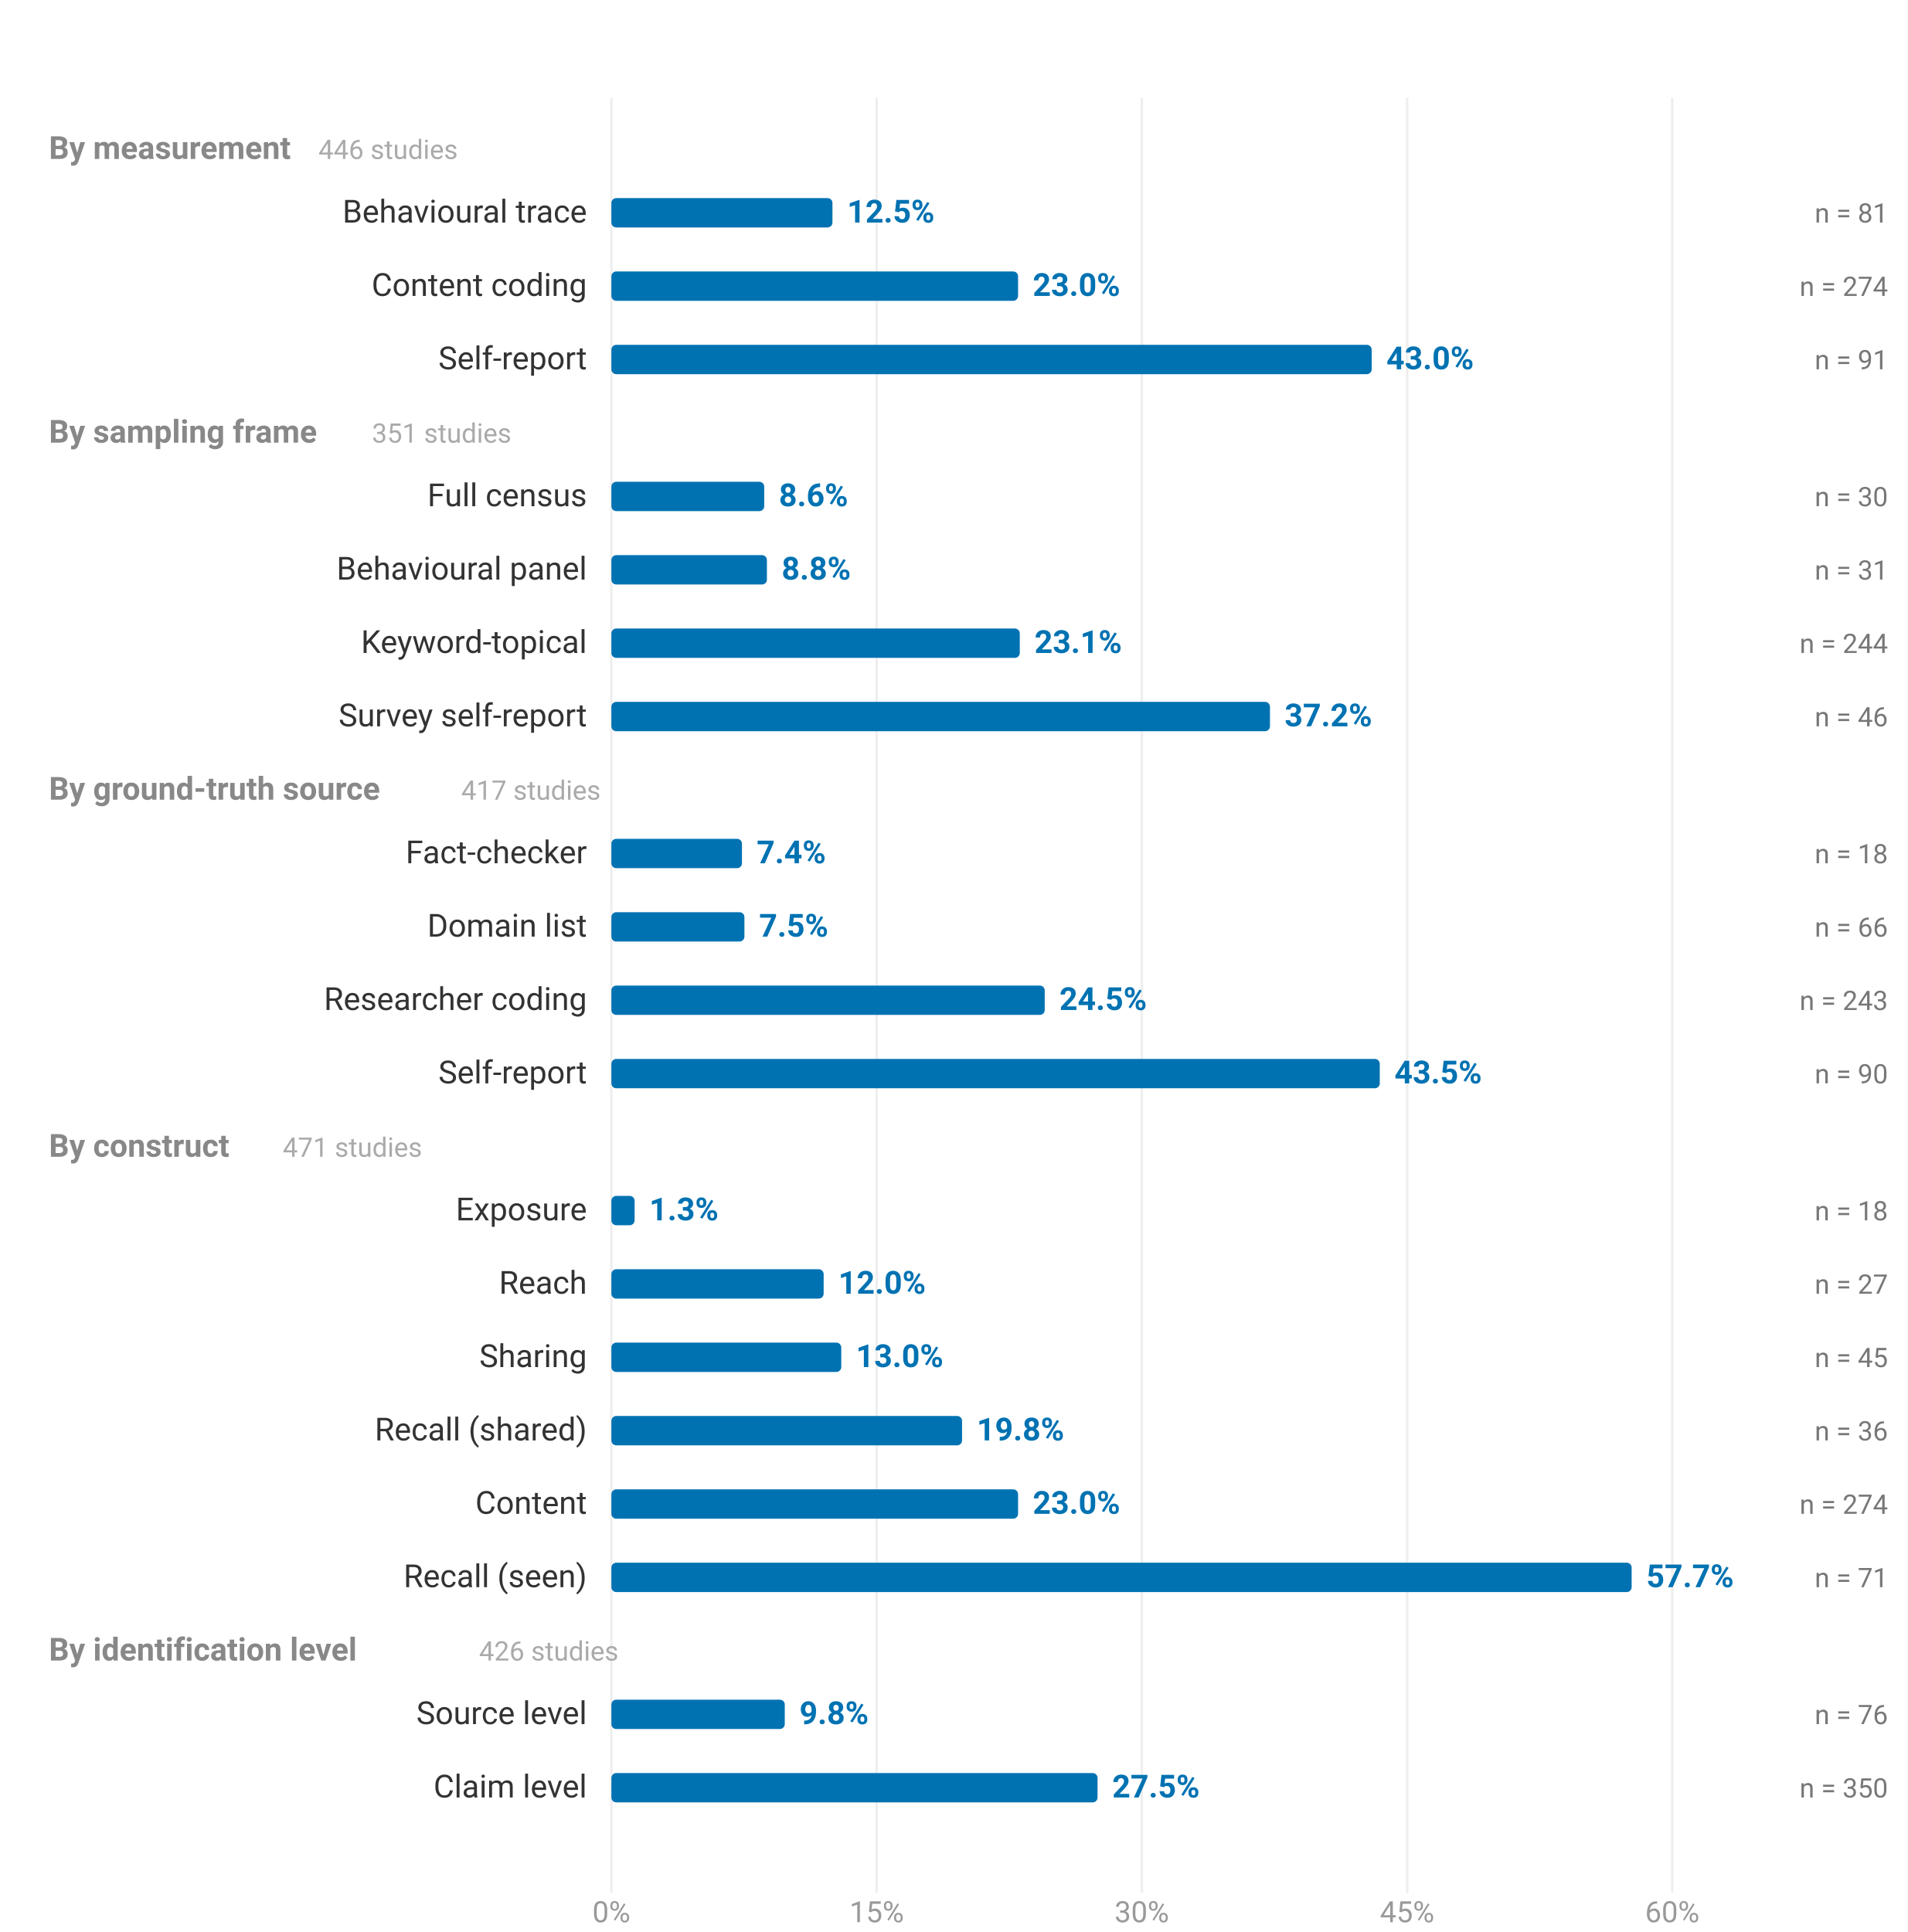
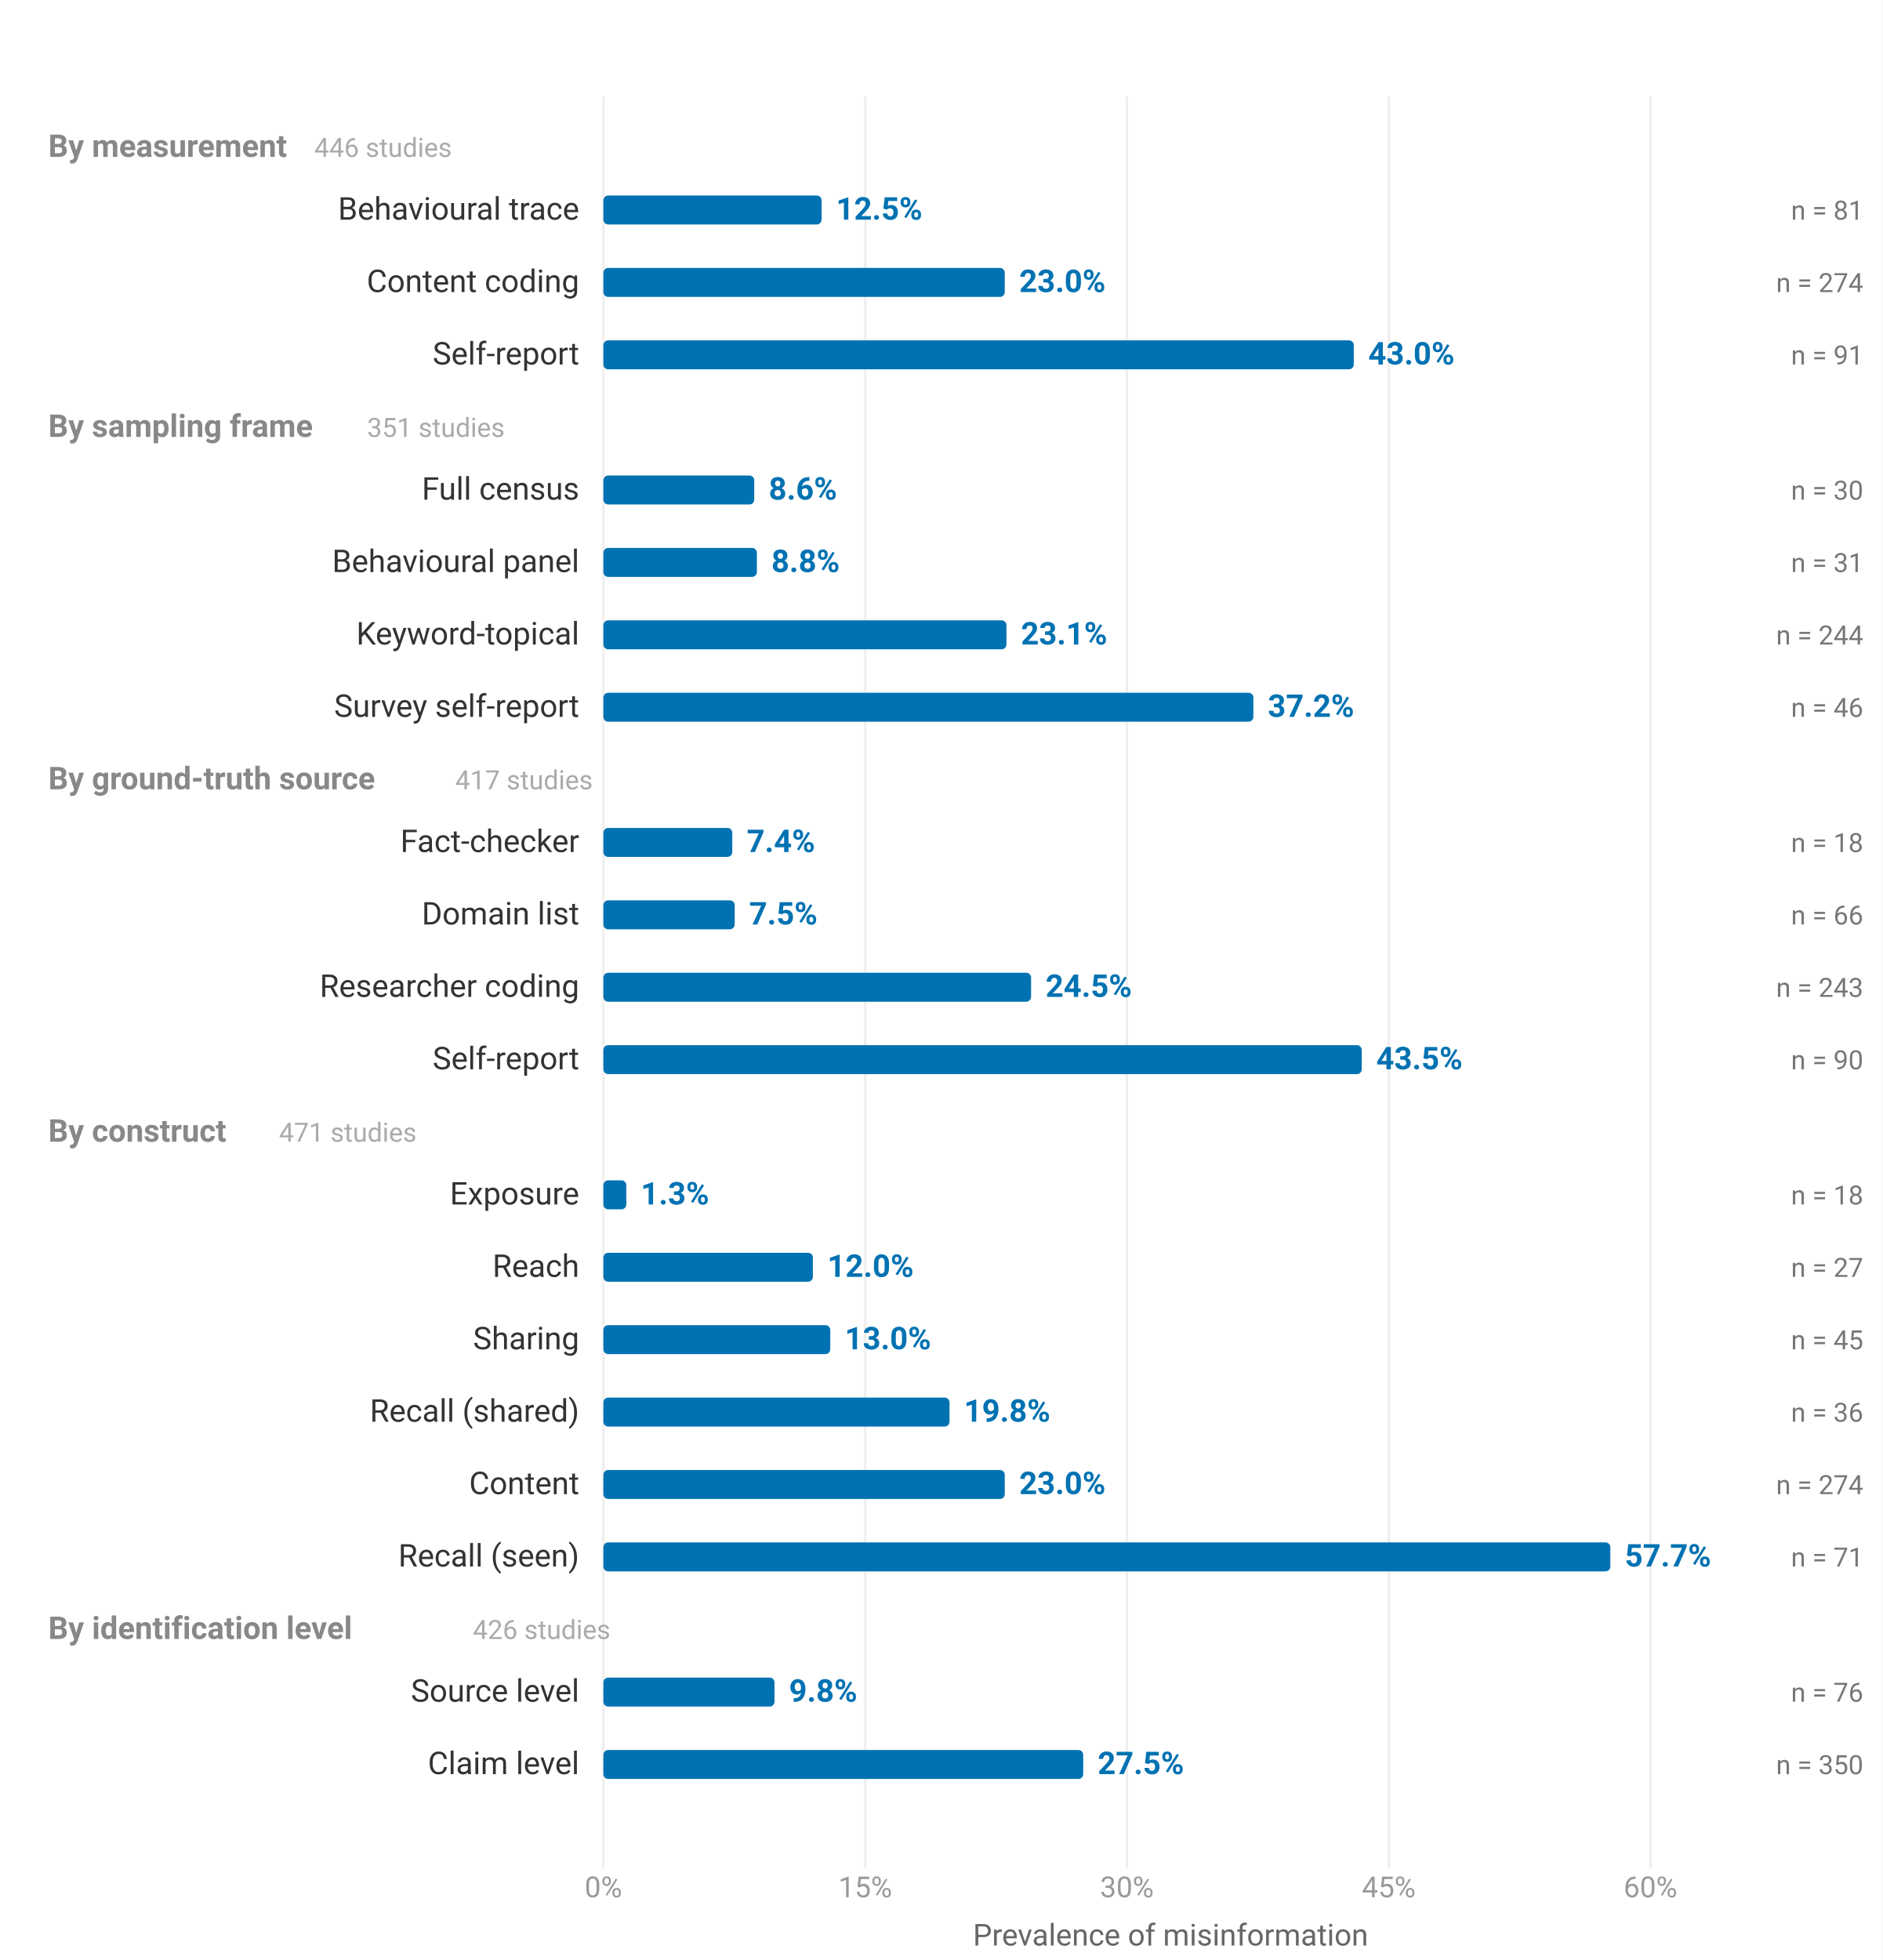
- <svg xmlns="http://www.w3.org/2000/svg" viewBox="0 0 780 790" font-family="-apple-system,Segoe UI,Roboto,sans-serif">
-   <rect x="0.0" y="0.0" width="780.0" height="790.0" rx="0" fill="#fff" />
+ <svg xmlns="http://www.w3.org/2000/svg" viewBox="0 0 780 812" font-family="-apple-system,Segoe UI,Roboto,sans-serif">
+   <rect x="0.0" y="0.0" width="780.0" height="812.0" rx="0" fill="#fff" />
  <line x1="250.0" y1="40.0" x2="250.0" y2="774.0" stroke="#eee" stroke-width="1" />
  <text x="250.0" y="786.0" font-size="12" text-anchor="middle" fill="#999" font-weight="normal">0%</text>
  <line x1="358.5" y1="40.0" x2="358.5" y2="774.0" stroke="#eee" stroke-width="1" />
  <text x="358.5" y="786.0" font-size="12" text-anchor="middle" fill="#999" font-weight="normal">15%</text>
  <line x1="466.9" y1="40.0" x2="466.9" y2="774.0" stroke="#eee" stroke-width="1" />
  <text x="466.9" y="786.0" font-size="12" text-anchor="middle" fill="#999" font-weight="normal">30%</text>
  <line x1="575.4" y1="40.0" x2="575.4" y2="774.0" stroke="#eee" stroke-width="1" />
  <text x="575.4" y="786.0" font-size="12" text-anchor="middle" fill="#999" font-weight="normal">45%</text>
  <line x1="683.8" y1="40.0" x2="683.8" y2="774.0" stroke="#eee" stroke-width="1" />
  <text x="683.8" y="786.0" font-size="12" text-anchor="middle" fill="#999" font-weight="normal">60%</text>
+   <text x="485.0" y="806.0" font-size="12.5" text-anchor="middle" fill="#666" font-weight="normal">Prevalence of misinformation</text>
  <text x="20.0" y="65.0" font-size="13" text-anchor="start" fill="#888" font-weight="bold">By measurement</text>
  <text x="130.2" y="65.0" font-size="11" text-anchor="start" fill="#aaa" font-weight="normal">446 studies</text>
  <text x="240.0" y="91.0" font-size="13" text-anchor="end" fill="#333" font-weight="normal">Behavioural trace</text>
  <rect x="250.0" y="81.0" width="90.4" height="12.0" rx="2" fill="#0072B2" />
  <text x="346.4" y="91.0" font-size="13" text-anchor="start" fill="#0072B2" font-weight="bold">12.5%</text>
  <text x="772.0" y="91.0" font-size="11" text-anchor="end" fill="#777" font-weight="normal">n = 81</text>
  <text x="240.0" y="121.0" font-size="13" text-anchor="end" fill="#333" font-weight="normal">Content coding</text>
  <rect x="250.0" y="111.0" width="166.3" height="12.0" rx="2" fill="#0072B2" />
  <text x="422.3" y="121.0" font-size="13" text-anchor="start" fill="#0072B2" font-weight="bold">23.0%</text>
  <text x="772.0" y="121.0" font-size="11" text-anchor="end" fill="#777" font-weight="normal">n = 274</text>
  <text x="240.0" y="151.0" font-size="13" text-anchor="end" fill="#333" font-weight="normal">Self-report</text>
  <rect x="250.0" y="141.0" width="310.9" height="12.0" rx="2" fill="#0072B2" />
  <text x="566.9" y="151.0" font-size="13" text-anchor="start" fill="#0072B2" font-weight="bold">43.0%</text>
  <text x="772.0" y="151.0" font-size="11" text-anchor="end" fill="#777" font-weight="normal">n = 91</text>
  <text x="20.0" y="181.0" font-size="13" text-anchor="start" fill="#888" font-weight="bold">By sampling frame</text>
  <text x="152.1" y="181.0" font-size="11" text-anchor="start" fill="#aaa" font-weight="normal">351 studies</text>
  <text x="240.0" y="207.0" font-size="13" text-anchor="end" fill="#333" font-weight="normal">Full census</text>
  <rect x="250.0" y="197.0" width="62.5" height="12.0" rx="2" fill="#0072B2" />
  <text x="318.5" y="207.0" font-size="13" text-anchor="start" fill="#0072B2" font-weight="bold">8.6%</text>
  <text x="772.0" y="207.0" font-size="11" text-anchor="end" fill="#777" font-weight="normal">n = 30</text>
  <text x="240.0" y="237.0" font-size="13" text-anchor="end" fill="#333" font-weight="normal">Behavioural panel</text>
  <rect x="250.0" y="227.0" width="63.6" height="12.0" rx="2" fill="#0072B2" />
  <text x="319.6" y="237.0" font-size="13" text-anchor="start" fill="#0072B2" font-weight="bold">8.8%</text>
  <text x="772.0" y="237.0" font-size="11" text-anchor="end" fill="#777" font-weight="normal">n = 31</text>
  <text x="240.0" y="267.0" font-size="13" text-anchor="end" fill="#333" font-weight="normal">Keyword-topical</text>
  <rect x="250.0" y="257.0" width="167.0" height="12.0" rx="2" fill="#0072B2" />
  <text x="423.0" y="267.0" font-size="13" text-anchor="start" fill="#0072B2" font-weight="bold">23.1%</text>
  <text x="772.0" y="267.0" font-size="11" text-anchor="end" fill="#777" font-weight="normal">n = 244</text>
  <text x="240.0" y="297.0" font-size="13" text-anchor="end" fill="#333" font-weight="normal">Survey self-report</text>
  <rect x="250.0" y="287.0" width="269.3" height="12.0" rx="2" fill="#0072B2" />
  <text x="525.3" y="297.0" font-size="13" text-anchor="start" fill="#0072B2" font-weight="bold">37.2%</text>
  <text x="772.0" y="297.0" font-size="11" text-anchor="end" fill="#777" font-weight="normal">n = 46</text>
  <text x="20.0" y="327.0" font-size="13" text-anchor="start" fill="#888" font-weight="bold">By ground-truth source</text>
  <text x="188.6" y="327.0" font-size="11" text-anchor="start" fill="#aaa" font-weight="normal">417 studies</text>
  <text x="240.0" y="353.0" font-size="13" text-anchor="end" fill="#333" font-weight="normal">Fact-checker</text>
  <rect x="250.0" y="343.0" width="53.4" height="12.0" rx="2" fill="#0072B2" />
  <text x="309.4" y="353.0" font-size="13" text-anchor="start" fill="#0072B2" font-weight="bold">7.4%</text>
  <text x="772.0" y="353.0" font-size="11" text-anchor="end" fill="#777" font-weight="normal">n = 18</text>
  <text x="240.0" y="383.0" font-size="13" text-anchor="end" fill="#333" font-weight="normal">Domain list</text>
  <rect x="250.0" y="373.0" width="54.4" height="12.0" rx="2" fill="#0072B2" />
  <text x="310.4" y="383.0" font-size="13" text-anchor="start" fill="#0072B2" font-weight="bold">7.5%</text>
  <text x="772.0" y="383.0" font-size="11" text-anchor="end" fill="#777" font-weight="normal">n = 66</text>
  <text x="240.0" y="413.0" font-size="13" text-anchor="end" fill="#333" font-weight="normal">Researcher coding</text>
  <rect x="250.0" y="403.0" width="177.2" height="12.0" rx="2" fill="#0072B2" />
  <text x="433.2" y="413.0" font-size="13" text-anchor="start" fill="#0072B2" font-weight="bold">24.5%</text>
  <text x="772.0" y="413.0" font-size="11" text-anchor="end" fill="#777" font-weight="normal">n = 243</text>
  <text x="240.0" y="443.0" font-size="13" text-anchor="end" fill="#333" font-weight="normal">Self-report</text>
  <rect x="250.0" y="433.0" width="314.2" height="12.0" rx="2" fill="#0072B2" />
  <text x="570.2" y="443.0" font-size="13" text-anchor="start" fill="#0072B2" font-weight="bold">43.5%</text>
  <text x="772.0" y="443.0" font-size="11" text-anchor="end" fill="#777" font-weight="normal">n = 90</text>
  <text x="20.0" y="473.0" font-size="13" text-anchor="start" fill="#888" font-weight="bold">By construct</text>
  <text x="115.6" y="473.0" font-size="11" text-anchor="start" fill="#aaa" font-weight="normal">471 studies</text>
  <text x="240.0" y="499.0" font-size="13" text-anchor="end" fill="#333" font-weight="normal">Exposure</text>
  <rect x="250.0" y="489.0" width="9.5" height="12.0" rx="2" fill="#0072B2" />
  <text x="265.5" y="499.0" font-size="13" text-anchor="start" fill="#0072B2" font-weight="bold">1.3%</text>
  <text x="772.0" y="499.0" font-size="11" text-anchor="end" fill="#777" font-weight="normal">n = 18</text>
  <text x="240.0" y="529.0" font-size="13" text-anchor="end" fill="#333" font-weight="normal">Reach</text>
  <rect x="250.0" y="519.0" width="86.8" height="12.0" rx="2" fill="#0072B2" />
  <text x="342.8" y="529.0" font-size="13" text-anchor="start" fill="#0072B2" font-weight="bold">12.0%</text>
  <text x="772.0" y="529.0" font-size="11" text-anchor="end" fill="#777" font-weight="normal">n = 27</text>
  <text x="240.0" y="559.0" font-size="13" text-anchor="end" fill="#333" font-weight="normal">Sharing</text>
  <rect x="250.0" y="549.0" width="94.0" height="12.0" rx="2" fill="#0072B2" />
  <text x="350.0" y="559.0" font-size="13" text-anchor="start" fill="#0072B2" font-weight="bold">13.0%</text>
  <text x="772.0" y="559.0" font-size="11" text-anchor="end" fill="#777" font-weight="normal">n = 45</text>
  <text x="240.0" y="589.0" font-size="13" text-anchor="end" fill="#333" font-weight="normal">Recall (shared)</text>
  <rect x="250.0" y="579.0" width="143.4" height="12.0" rx="2" fill="#0072B2" />
  <text x="399.4" y="589.0" font-size="13" text-anchor="start" fill="#0072B2" font-weight="bold">19.8%</text>
  <text x="772.0" y="589.0" font-size="11" text-anchor="end" fill="#777" font-weight="normal">n = 36</text>
  <text x="240.0" y="619.0" font-size="13" text-anchor="end" fill="#333" font-weight="normal">Content</text>
  <rect x="250.0" y="609.0" width="166.3" height="12.0" rx="2" fill="#0072B2" />
  <text x="422.3" y="619.0" font-size="13" text-anchor="start" fill="#0072B2" font-weight="bold">23.0%</text>
  <text x="772.0" y="619.0" font-size="11" text-anchor="end" fill="#777" font-weight="normal">n = 274</text>
  <text x="240.0" y="649.0" font-size="13" text-anchor="end" fill="#333" font-weight="normal">Recall (seen)</text>
  <rect x="250.0" y="639.0" width="417.2" height="12.0" rx="2" fill="#0072B2" />
  <text x="673.2" y="649.0" font-size="13" text-anchor="start" fill="#0072B2" font-weight="bold">57.7%</text>
  <text x="772.0" y="649.0" font-size="11" text-anchor="end" fill="#777" font-weight="normal">n = 71</text>
  <text x="20.0" y="679.0" font-size="13" text-anchor="start" fill="#888" font-weight="bold">By identification level</text>
  <text x="195.9" y="679.0" font-size="11" text-anchor="start" fill="#aaa" font-weight="normal">426 studies</text>
  <text x="240.0" y="705.0" font-size="13" text-anchor="end" fill="#333" font-weight="normal">Source level</text>
  <rect x="250.0" y="695.0" width="70.9" height="12.0" rx="2" fill="#0072B2" />
  <text x="326.9" y="705.0" font-size="13" text-anchor="start" fill="#0072B2" font-weight="bold">9.8%</text>
  <text x="772.0" y="705.0" font-size="11" text-anchor="end" fill="#777" font-weight="normal">n = 76</text>
  <text x="240.0" y="735.0" font-size="13" text-anchor="end" fill="#333" font-weight="normal">Claim level</text>
  <rect x="250.0" y="725.0" width="198.8" height="12.0" rx="2" fill="#0072B2" />
  <text x="454.8" y="735.0" font-size="13" text-anchor="start" fill="#0072B2" font-weight="bold">27.5%</text>
  <text x="772.0" y="735.0" font-size="11" text-anchor="end" fill="#777" font-weight="normal">n = 350</text>
</svg>
